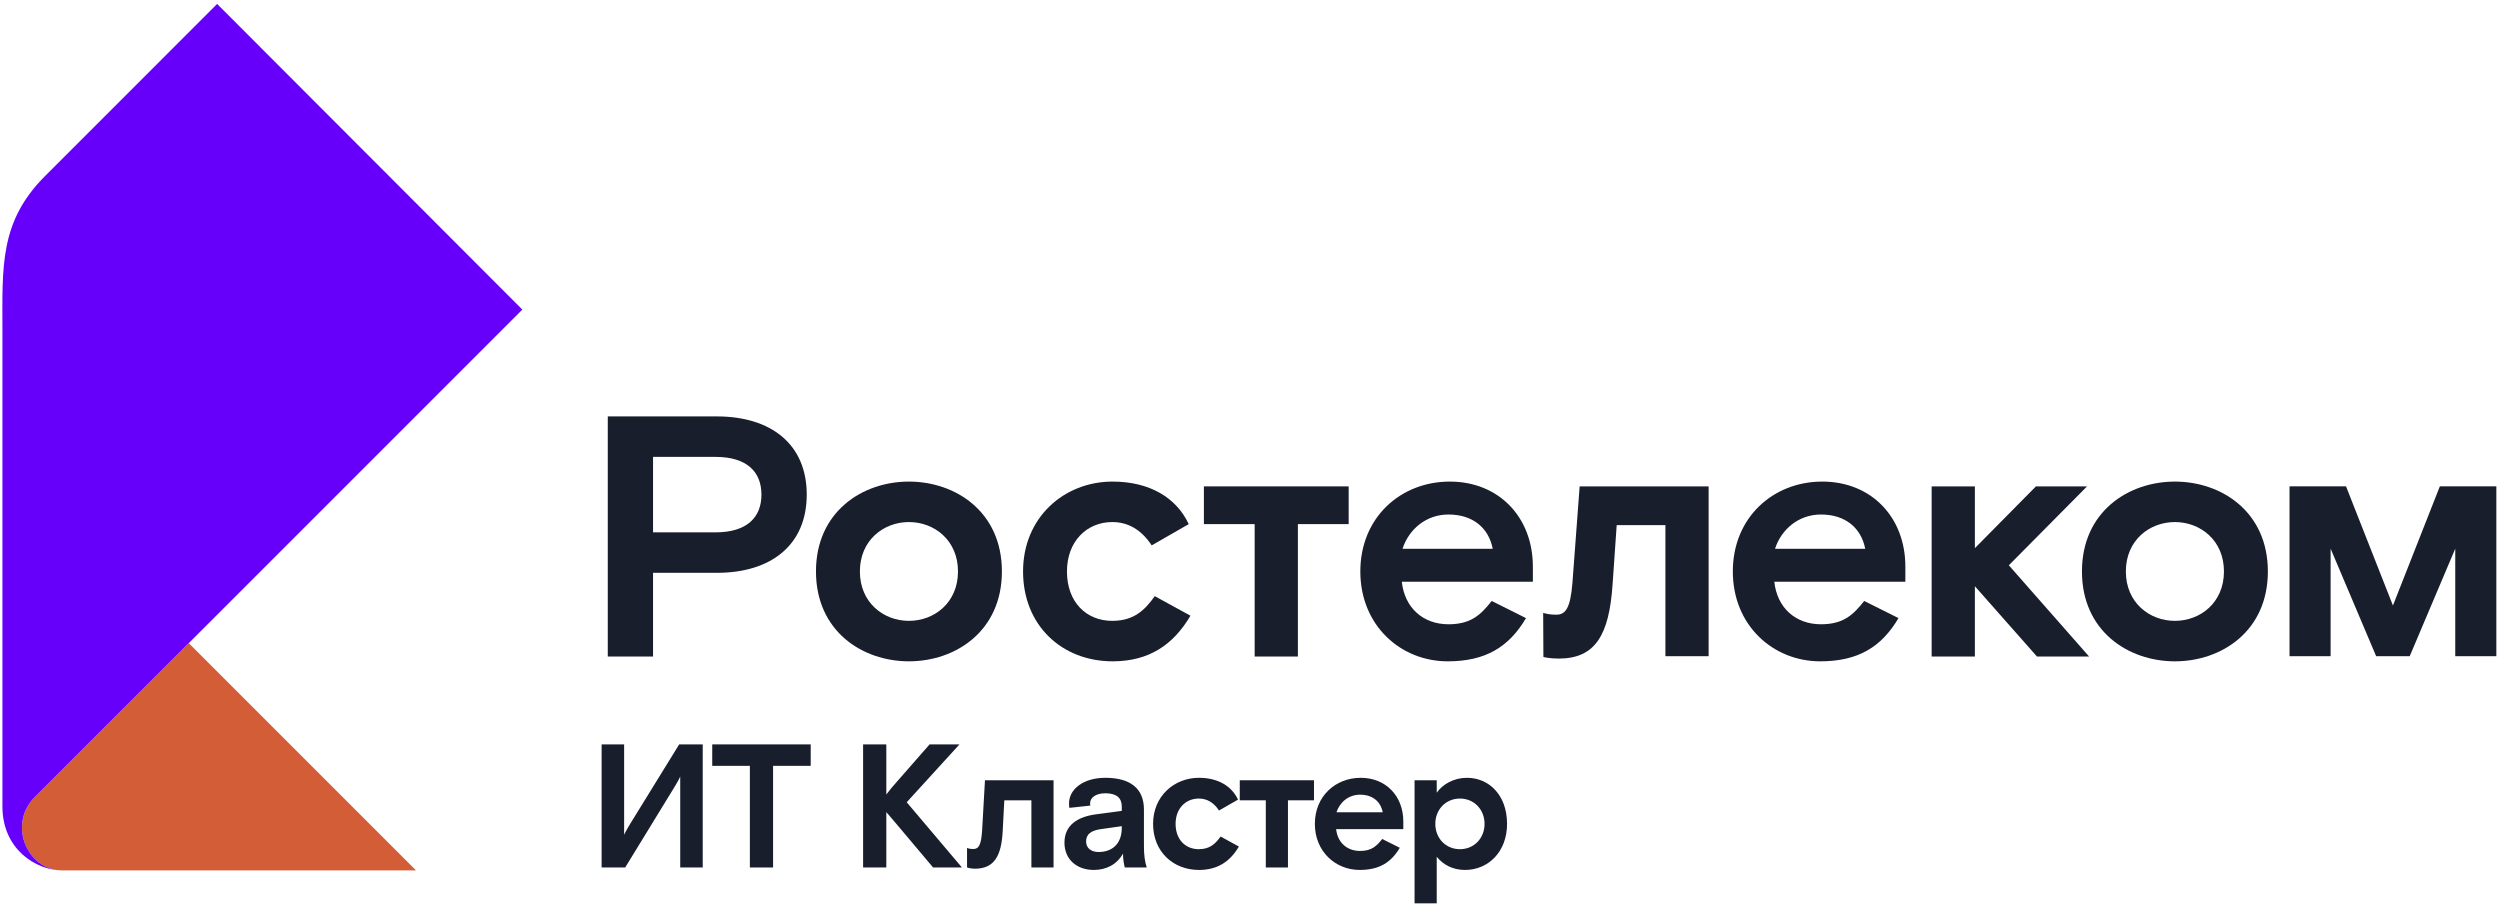
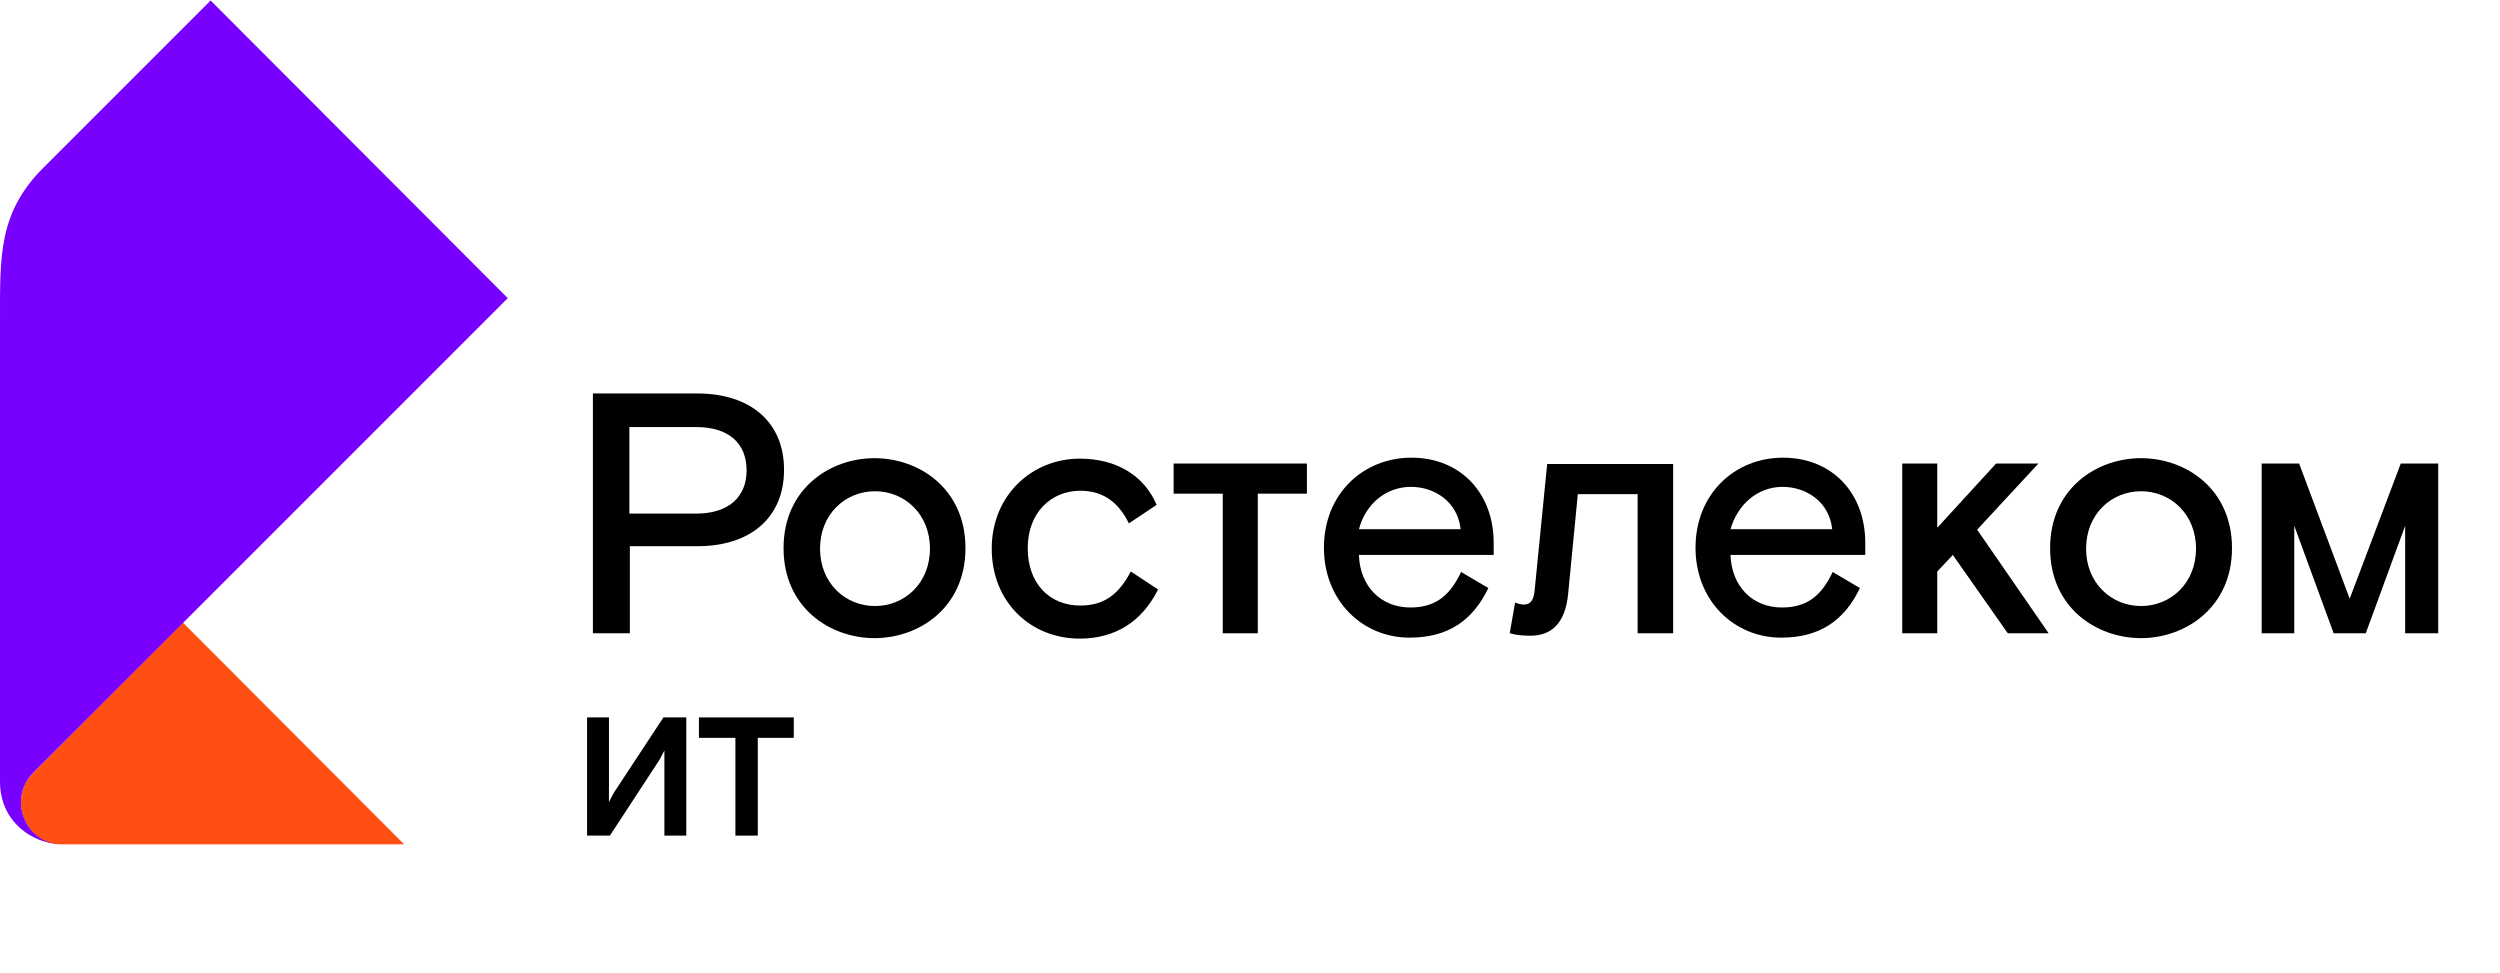
- <svg xmlns="http://www.w3.org/2000/svg" width="498px" height="180px" viewBox="0 0 498 180" version="1.1">
-   <g id="Page-2" stroke="none" stroke-width="1" fill="none" fill-rule="evenodd">
-     <g id="logotype_rt_it" transform="translate(-172, -176)">
-       <g id="Group-89" transform="translate(172, 176.276)">
-         <path d="M82.879,173.11 L12.452,173.11 C7.363,173.11 4.373,168.563 4.373,164.592 C4.373,162.241 5.324,160.109 6.865,158.568 L37.601,127.831 L82.879,173.11 Z" id="Fill-47" fill="#D35D37" />
-         <path d="M12.451,173.11 C7.132,173.11 0.483,168.858 0.483,160.402 L0.483,65.722 C0.483,52.929 -0.165,43.93 8.972,34.793 L43.252,0.507 L104.047,61.396 L6.865,158.568 C5.326,160.109 4.37,162.241 4.37,164.592 C4.37,168.563 7.362,173.11 12.451,173.11" id="Fill-49" fill="#6600FA" />
-         <path d="M119.843,148.007 L124.327,148.007 L124.327,166.011 C124.538,165.486 125.378,164.084 125.378,164.084 L135.291,148.007 L139.985,148.007 L139.985,172.526 L135.501,172.526 L135.501,154.417 C135.291,154.942 134.45,156.344 134.45,156.344 L124.538,172.526 L119.843,172.526 L119.843,148.007 Z" id="Fill-51" fill="#191E2D" />
-         <polygon id="Fill-53" fill="#191E2D" points="149.373 152.28 141.878 152.28 141.878 148.007 161.493 148.007 161.493 152.28 153.997 152.28 153.997 172.527 149.373 172.527" />
-         <path d="M191.617,172.527 L185.873,172.527 L178.376,163.63 C177.781,162.964 177.185,162.193 176.554,161.493 L176.554,172.527 L171.93,172.527 L171.93,148.008 L176.554,148.008 L176.554,157.99 C177.15,157.185 177.851,156.344 178.481,155.644 L185.172,148.008 L191.126,148.008 L180.618,159.532 L191.617,172.527 Z" id="Fill-55" fill="#191E2D" />
-         <path d="M192.634,172.527 L192.634,168.639 C192.634,168.639 193.089,168.849 193.86,168.849 C194.945,168.849 195.471,168.114 195.646,164.996 L196.205,155.153 L209.867,155.153 L209.867,172.527 L205.454,172.527 L205.454,159.146 L200.059,159.146 L199.743,165.171 C199.498,170.18 198.097,172.772 194.175,172.772 C193.368,172.772 192.634,172.527 192.634,172.527" id="Fill-57" fill="#191E2D" />
-         <path d="M223.459,164.611 L223.459,164.296 L219.256,164.891 C217.363,165.171 216.349,165.871 216.349,167.343 C216.349,168.744 217.469,169.445 218.834,169.445 C221.393,169.445 223.459,167.972 223.459,164.611 M223.703,169.76 C222.478,171.931 220.376,173.017 217.889,173.017 C214.457,173.017 212.04,170.881 212.04,167.588 C212.04,164.049 214.702,162.439 218.24,161.948 L223.459,161.248 L223.459,160.371 C223.459,158.69 222.408,157.744 220.202,157.744 C218.274,157.744 217.153,158.62 217.153,159.707 C217.153,159.846 217.153,160.056 217.188,160.196 L213.02,160.651 C212.95,160.337 212.95,159.987 212.95,159.742 C212.95,157.043 215.647,154.662 220.202,154.662 C225.07,154.662 227.872,156.728 227.872,160.968 L227.872,168.218 C227.872,170.111 228.048,171.335 228.432,172.526 L224.055,172.526 C223.879,171.826 223.703,170.881 223.703,169.76" id="Fill-59" fill="#191E2D" />
-         <path d="M238.836,173.017 C233.687,173.017 229.693,169.375 229.693,163.839 C229.693,158.304 233.898,154.662 238.836,154.662 C242.619,154.662 245.351,156.309 246.611,159.006 L242.829,161.178 C241.743,159.531 240.377,158.796 238.801,158.796 C236.209,158.796 234.177,160.757 234.177,163.839 C234.177,166.957 236.139,168.883 238.801,168.883 C240.974,168.883 242.094,167.833 243.144,166.362 L246.787,168.358 C245.035,171.335 242.55,173.017 238.836,173.017" id="Fill-61" fill="#191E2D" />
-         <polygon id="Fill-63" fill="#191E2D" points="252.147 159.146 246.962 159.146 246.962 155.152 261.745 155.152 261.745 159.146 256.56 159.146 256.56 172.527 252.147 172.527" />
-         <path d="M266.228,161.527 L275.44,161.527 C275.021,159.355 273.375,158.024 270.921,158.024 C268.611,158.024 266.86,159.565 266.228,161.527 M270.921,169.233 C273.269,169.233 274.25,168.217 275.334,166.852 L278.837,168.603 C277.087,171.581 274.67,173.016 270.851,173.016 C266.017,173.016 261.92,169.339 261.92,163.839 C261.92,158.339 266.017,154.662 271.062,154.662 C276.036,154.662 279.539,158.27 279.539,163.349 L279.539,164.89 L266.159,164.89 C266.438,167.553 268.33,169.233 270.921,169.233" id="Fill-65" fill="#191E2D" />
-         <path d="M285.914,163.839 C285.914,166.677 287.98,168.883 290.818,168.883 C293.655,168.883 295.723,166.677 295.723,163.839 C295.723,161.002 293.655,158.796 290.818,158.796 C287.98,158.796 285.914,161.002 285.914,163.839 L285.914,163.839 Z M286.195,155.153 L286.195,157.639 C287.35,155.958 289.593,154.662 292.219,154.662 C296.562,154.662 300.206,158.06 300.206,163.839 C300.206,169.41 296.457,173.017 291.833,173.017 C289.382,173.017 287.456,171.966 286.195,170.391 L286.195,179.673 L281.78,179.673 L281.78,155.153 L286.195,155.153 Z" id="Fill-67" fill="#191E2D" />
-         <polygon id="Fill-69" fill="#191E2D" points="415.738 96.613 405.556 96.613 393.395 108.913 393.395 96.613 384.784 96.613 384.784 130.505 393.395 130.505 393.395 116.498 405.761 130.505 416.148 130.505 400.159 112.328" />
-         <path d="M142.525,105.769 L130.088,105.769 L130.088,90.737 L142.525,90.737 C148.812,90.737 151.68,93.743 151.68,98.252 C151.68,102.763 148.812,105.769 142.525,105.769 M142.798,82.674 L121.069,82.674 L121.069,130.505 L130.088,130.505 L130.088,113.831 L142.798,113.831 C153.595,113.831 160.702,108.297 160.702,98.252 C160.702,88.207 153.595,82.674 142.798,82.674" id="Fill-71" fill="#191E2D" />
-         <path d="M181.06,123.398 C176.004,123.398 171.29,119.775 171.29,113.556 C171.29,107.34 176.004,103.719 181.06,103.719 C186.118,103.719 190.832,107.34 190.832,113.556 C190.832,119.775 186.118,123.398 181.06,123.398 M181.06,95.656 C171.768,95.656 162.542,101.669 162.542,113.556 C162.542,125.447 171.768,131.46 181.06,131.46 C190.353,131.46 199.578,125.447 199.578,113.556 C199.578,101.669 190.353,95.656 181.06,95.656" id="Fill-73" fill="#191E2D" />
-         <path d="M221.559,123.398 C216.367,123.398 212.539,119.639 212.539,113.556 C212.539,107.544 216.502,103.719 221.559,103.719 C224.635,103.719 227.3,105.154 229.417,108.365 L236.796,104.128 C234.338,98.866 229.008,95.656 221.627,95.656 C211.994,95.656 203.793,102.762 203.793,113.556 C203.793,124.353 211.584,131.46 221.627,131.46 C228.871,131.46 233.722,128.182 237.139,122.373 L230.033,118.479 C227.984,121.347 225.796,123.398 221.559,123.398" id="Fill-75" fill="#191E2D" />
-         <path d="M313.23,115.814 C312.821,121.007 311.793,122.169 310.017,122.169 C308.803,122.169 308.232,122.034 307.402,121.816 L307.445,130.588 C307.445,130.588 308.515,130.913 310.497,130.913 C317.808,130.913 320.542,126.201 321.225,116.155 L322.045,104.335 L331.748,104.335 L331.748,130.437 L340.358,130.437 L340.358,96.613 L314.665,96.613 L313.23,115.814 Z" id="Fill-77" fill="#191E2D" />
-         <path d="M279.38,109.049 C280.61,105.222 284.026,102.215 288.535,102.215 C293.32,102.215 296.532,104.812 297.352,109.049 L279.38,109.049 Z M288.811,95.655 C278.97,95.655 270.977,102.83 270.977,113.558 C270.977,124.286 278.97,131.461 288.4,131.461 C295.849,131.461 300.563,128.659 303.98,122.851 L297.147,119.436 C295.027,122.099 293.114,124.079 288.535,124.079 C283.481,124.079 279.791,120.801 279.243,115.607 L305.347,115.607 L305.347,112.601 C305.347,102.694 298.514,95.655 288.811,95.655 L288.811,95.655 Z" id="Fill-79" fill="#191E2D" />
-         <path d="M353.582,109.049 C354.811,105.222 358.228,102.215 362.737,102.215 C367.521,102.215 370.732,104.812 371.553,109.049 L353.582,109.049 Z M363.012,95.655 C353.172,95.655 345.178,102.83 345.178,113.558 C345.178,124.286 353.172,131.461 362.602,131.461 C370.05,131.461 374.765,128.659 378.181,122.851 L371.348,119.436 C369.229,122.099 367.315,124.079 362.737,124.079 C357.682,124.079 353.992,120.801 353.446,115.607 L379.548,115.607 L379.548,112.601 C379.548,102.694 372.714,95.655 363.012,95.655 L363.012,95.655 Z" id="Fill-81" fill="#191E2D" />
-         <polygon id="Fill-83" fill="#191E2D" points="239.816 104.128 249.93 104.128 249.93 130.505 258.539 130.505 258.539 104.128 268.653 104.128 268.653 96.613 239.816 96.613" />
-         <path d="M433.241,123.398 C428.184,123.398 423.47,119.776 423.47,113.558 C423.47,107.34 428.184,103.719 433.241,103.719 C438.299,103.719 443.012,107.34 443.012,113.558 C443.012,119.776 438.299,123.398 433.241,123.398 M433.241,95.656 C423.949,95.656 414.724,101.669 414.724,113.558 C414.724,125.447 423.949,131.461 433.241,131.461 C442.534,131.461 451.759,125.447 451.759,113.558 C451.759,101.669 442.534,95.656 433.241,95.656" id="Fill-85" fill="#191E2D" />
-         <polygon id="Fill-87" fill="#191E2D" points="486.017 96.606 476.673 120.342 467.329 96.606 456.075 96.606 456.075 130.437 464.26 130.437 464.26 109.02 473.33 130.437 480.015 130.437 489.087 109.02 489.087 130.437 497.272 130.437 497.272 96.606" />
-       </g>
-     </g>
+ <svg xmlns="http://www.w3.org/2000/svg" version="1.2" baseProfile="tiny" id="Layer_1" x="0px" y="0px" viewBox="0 0 514 200" xml:space="preserve">
+   <g>
+     <path fill="#000000" d="M141.1,147.5v24.3h-4.5v-17.5l-1,1.9l-10.2,15.6h-4.7v-24.3h4.5v17.4l1-1.9l10.2-15.5H141.1z" />
+     <path fill="#000000" d="M143.7,151.7v-4.2h19.5v4.2h-7.4v20.1h-4.6v-20.1H143.7z" />
+   </g>
+   <g>
+     <path fill="#FF4F12" d="M37.6,128L6.8,158.9c-1.5,1.5-2.5,3.7-2.5,6.1c0,4,3,8.6,8.1,8.6h70.7L37.6,128z" />
+     <path fill="#7800FF" d="M12.4,173.5C7,173.5,0,169.2,0,160.7V65.6c0-12.9-0.3-21.9,8.9-31.1L43.3,0.1l61.1,61.2L6.8,158.9   c-1.5,1.5-2.5,3.7-2.5,6.1C4.3,168.9,7.3,173.5,12.4,173.5" />
+   </g>
+   <g>
+     <path fill="#000000" d="M121.8,80.9h21.6c10.8,0,17.8,5.8,17.8,15.7c0,9.9-7,15.7-17.8,15.7h-13.9v17.9h-7.6V80.9z M129.4,105.6   h13.7c6.8,0,10.4-3.5,10.4-8.9c0-5.5-3.6-8.9-10.4-8.9h-13.7V105.6z" />
+     <path fill="#000000" d="M179.8,131.2c-9.2,0-18.7-6.3-18.7-18.5s9.5-18.5,18.7-18.5c9.2,0,18.7,6.3,18.7,18.5   S189,131.2,179.8,131.2z M191.2,112.8c0-7.1-5.2-11.8-11.3-11.8c-6.1,0-11.3,4.7-11.3,11.8c0,7.1,5.2,11.8,11.3,11.8   C186,124.6,191.2,119.9,191.2,112.8z" />
+     <path fill="#000000" d="M238.1,121.2c-3.3,6.6-8.8,10.1-16.1,10.1c-10.1,0-18.1-7.5-18.1-18.5s8.3-18.5,18.1-18.5   c7.7,0,13.3,3.6,15.8,9.5l-5.7,3.8c-2.5-5.1-6.1-6.7-10-6.7c-5.9,0-10.8,4.4-10.8,11.8c0,7.4,4.6,11.8,10.8,11.8   c5.3,0,8.1-2.7,10.4-7L238.1,121.2z" />
+     <path fill="#000000" d="M241.2,95.3h27.5v6.2h-10.1v28.7h-7.2v-28.7h-10.1V95.3z" />
+     <path fill="#000000" d="M279.4,114.3c0.3,6.2,4.4,10.6,10.6,10.6c5.7,0,8.4-3.1,10.4-7.3l5.6,3.3c-3.2,6.7-8.3,10.2-16.2,10.2   c-9.6,0-17.6-7.5-17.6-18.5s8-18.5,18-18.5c10.1,0,16.9,7.3,16.9,17.5v2.5H279.4z M279.4,108.8h20.9c-0.6-5.7-5.4-8.7-10.2-8.7   C284.8,100.1,280.7,103.8,279.4,108.8z" />
+     <path fill="#000000" d="M343.9,130.2h-7.2v-28.6h-12.3l-2,20.6c-0.6,5.9-3.4,8.5-7.7,8.5c-1.5,0-2.9-0.1-4.3-0.5l1.1-6.3   c0.6,0.2,1.2,0.4,1.8,0.4c1.5,0,2-1.1,2.2-2.7l2.6-26.2h25.9V130.2z" />
+     <path fill="#000000" d="M355.8,114.3c0.3,6.2,4.4,10.6,10.6,10.6c5.7,0,8.4-3.1,10.4-7.3l5.6,3.3c-3.2,6.7-8.3,10.2-16.2,10.2   c-9.6,0-17.6-7.5-17.6-18.5s8-18.5,18-18.5c10.1,0,16.9,7.3,16.9,17.5v2.5H355.8z M355.8,108.8h20.9c-0.6-5.7-5.4-8.7-10.2-8.7   C361.3,100.1,357.2,103.8,355.8,108.8z" />
+     <path fill="#000000" d="M398.4,108.4l12-13.1h8.7l-12.6,13.6l14.7,21.3h-8.4l-11.3-16.1l-3.2,3.4v12.7h-7.2V95.3h7.2V108.4z" />
+     <path fill="#000000" d="M440.2,131.2c-9.2,0-18.7-6.3-18.7-18.5s9.5-18.5,18.7-18.5c9.2,0,18.7,6.3,18.7,18.5   S449.3,131.2,440.2,131.2z M451.5,112.8c0-7.1-5.2-11.8-11.3-11.8c-6.1,0-11.3,4.7-11.3,11.8c0,7.1,5.2,11.8,11.3,11.8   C446.3,124.6,451.5,119.9,451.5,112.8z" />
+     <path fill="#000000" d="M479.8,130.2l-8.1-22.1v22.1H465V95.3h7.7l10.4,27.8l10.5-27.8h7.7v34.9h-6.8v-22.1l-8.1,22.1H479.8z" />
  </g>
</svg>
